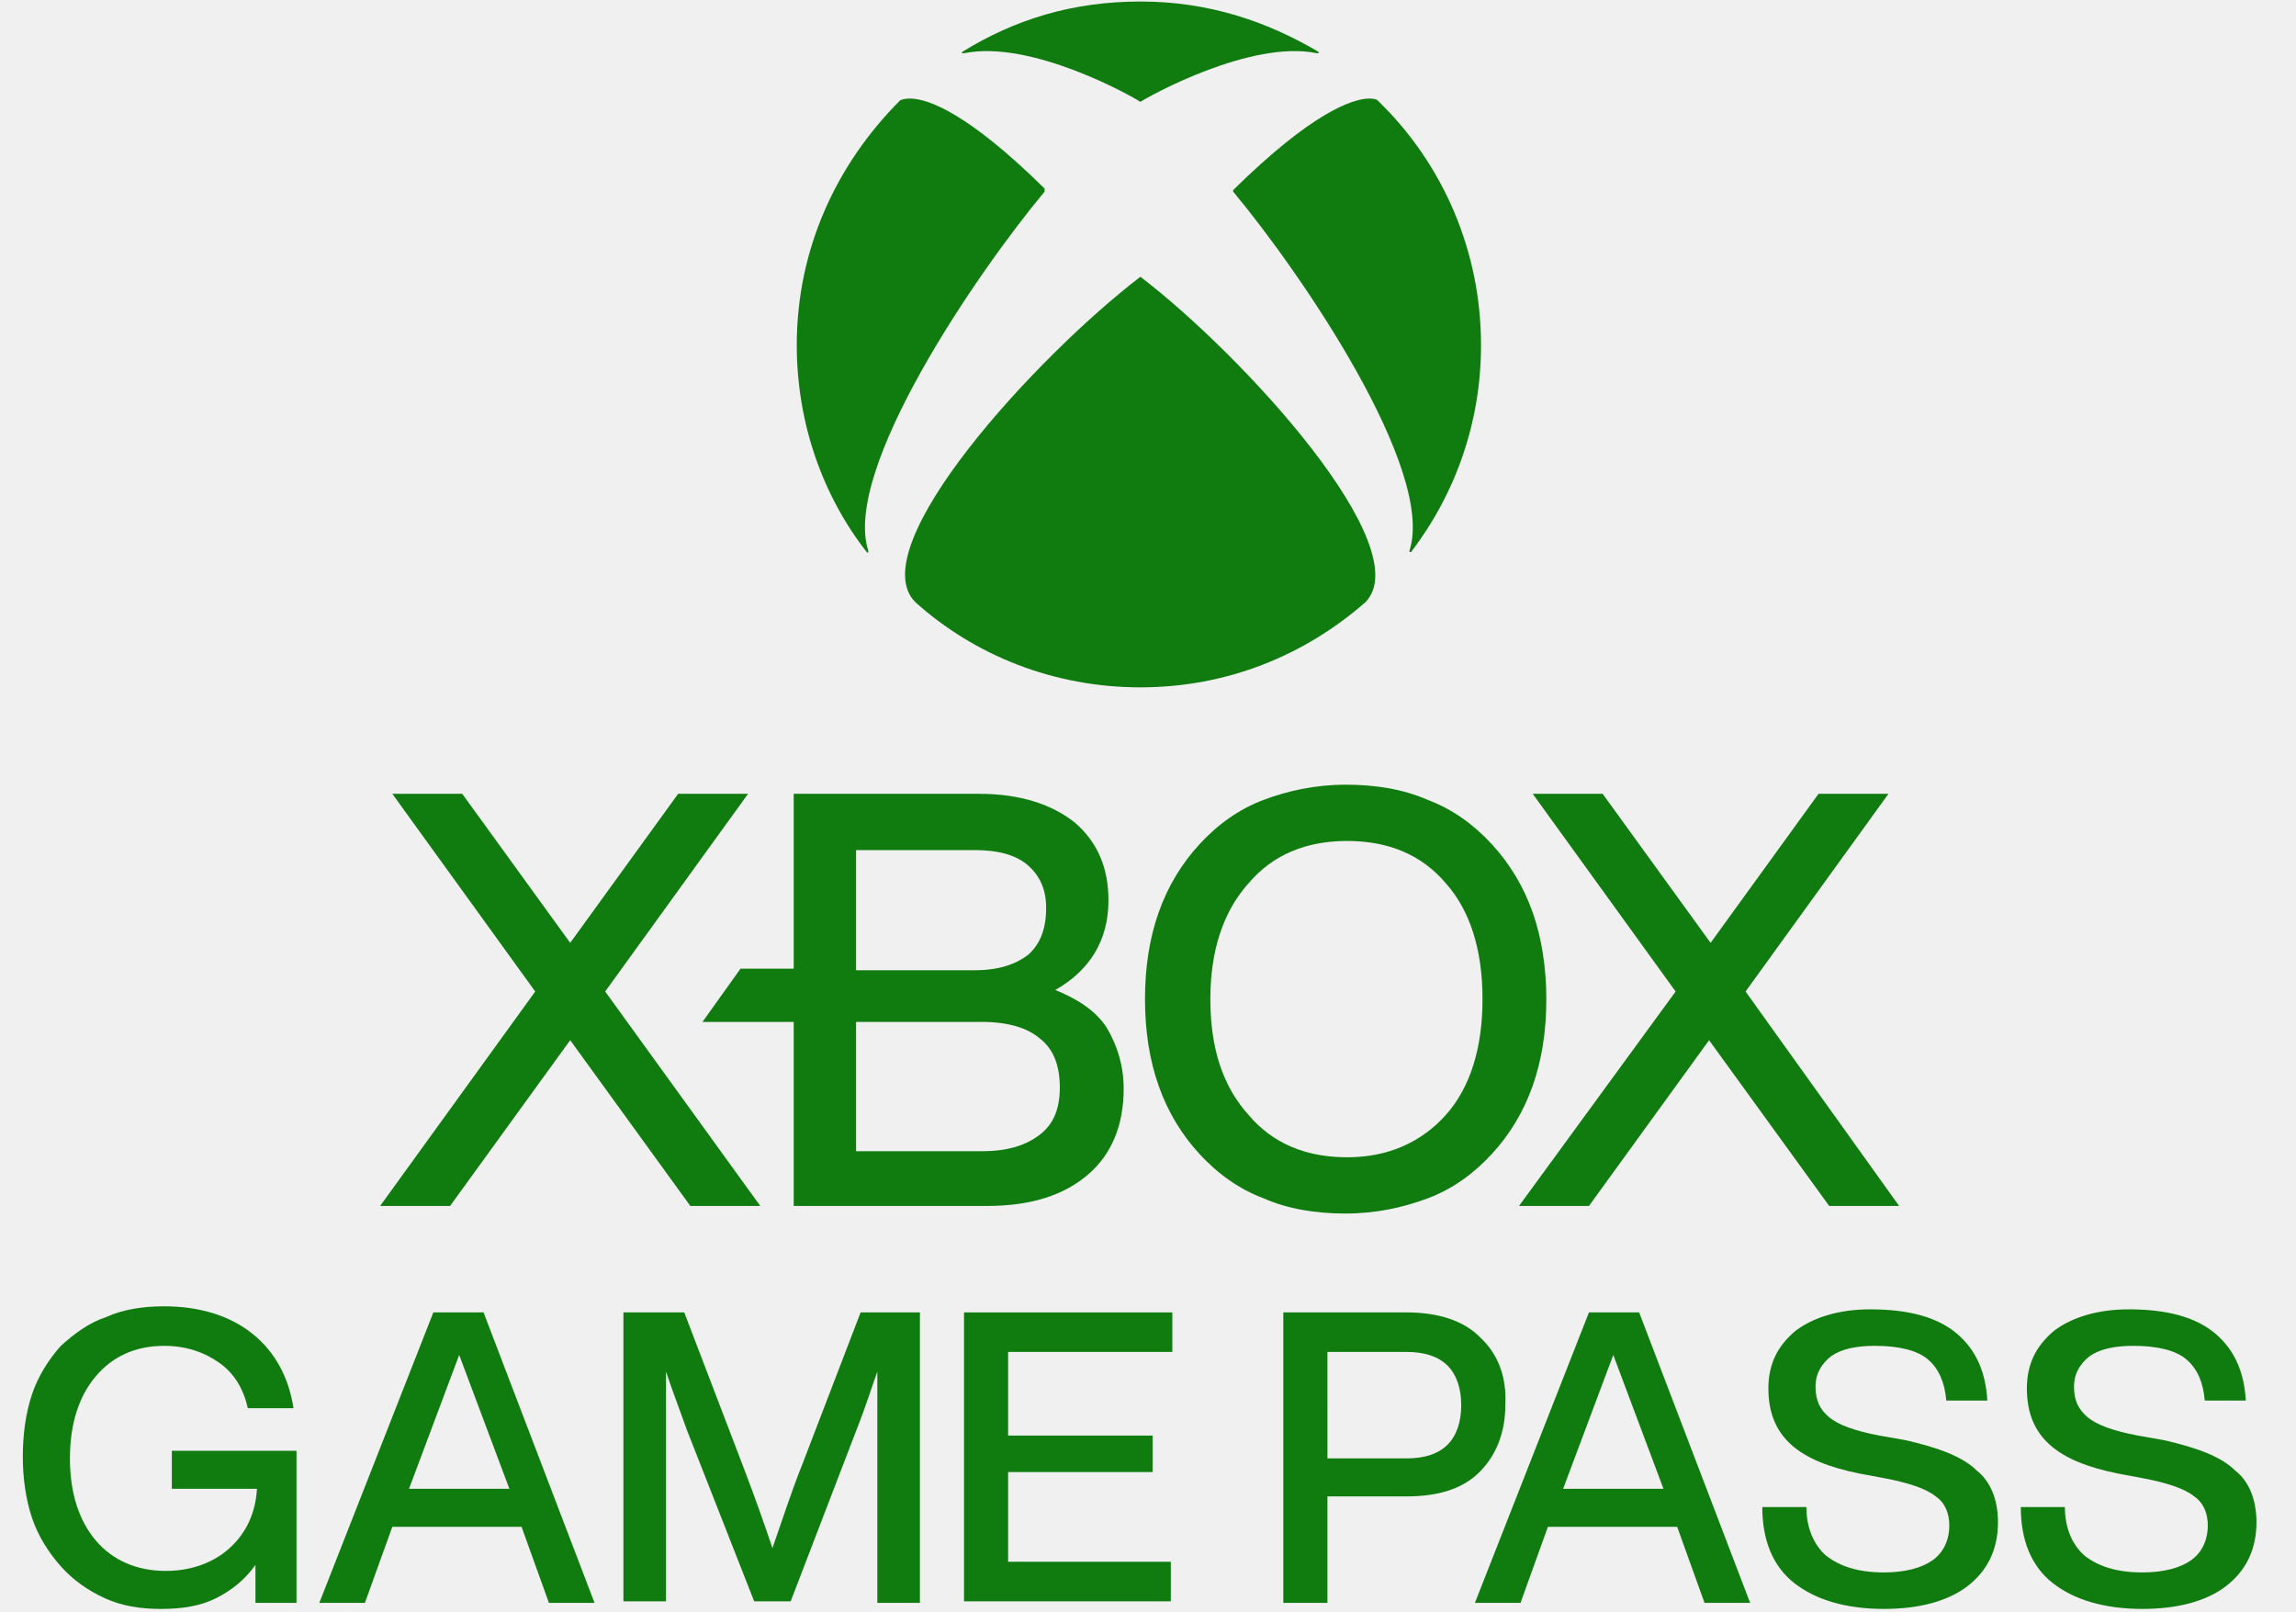
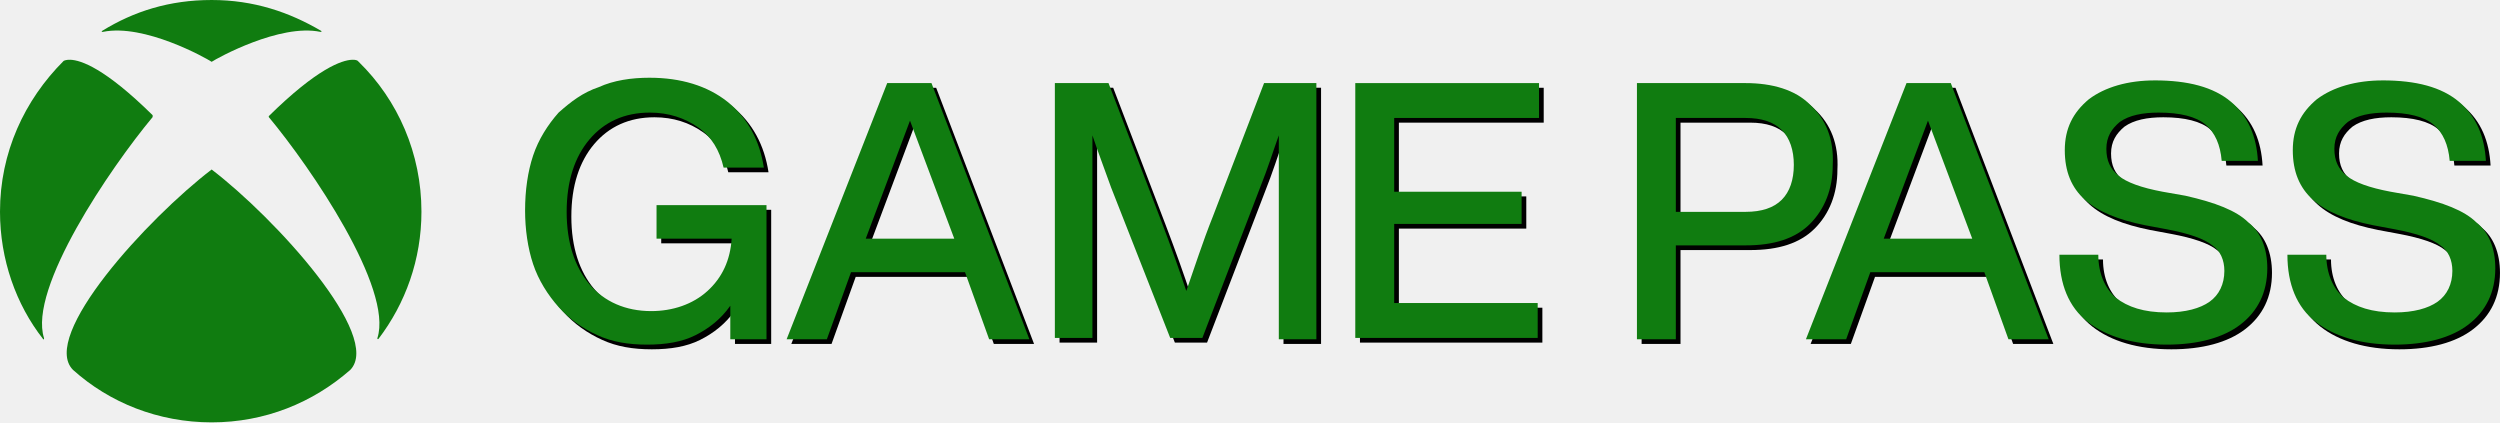
- <svg xmlns="http://www.w3.org/2000/svg" version="1.1" id="Layer_1" x="0px" y="0px" viewBox="0 1 151 106" style="enable-background:new 0 1 151 106;" xml:space="preserve">
-   <defs id="defs1">
- 	
- </defs>
-   <style type="text/css" id="style1">
- 	.st0{fill:#107C10;}
- </style>
-   <g id="g31" style="display:none">
-     <path d="M 10.801,86.9 C 9.401,86.9 8.1,87.1 7,87.6 5.8,88 4.9,88.7 4,89.5 3.2,90.4 2.5,91.499 2.1,92.699 1.7,93.899 1.5,95.301 1.5,96.801 c 0,1.4 0.2,2.8 0.6,4 C 2.5,102.001 3.2,103.1 4,104 c 0.8,0.9 1.8,1.6 2.9,2.1 1.1,0.5 2.299,0.701 3.699,0.701 1.4,0 2.6,-0.201 3.6,-0.701 1,-0.5 1.902,-1.199 2.602,-2.199 v 2.5 H 19.5 v -6.6 -3.4 h -8.199 v 2.5 h 5.6 c -0.1,1.6 -0.701,2.9 -1.801,3.9 -1.1,1 -2.599,1.5 -4.199,1.5 -1.9,0 -3.5,-0.7 -4.6,-2 -1.1,-1.3 -1.701,-3.1 -1.701,-5.4 0,-2.3 0.601,-4.1 1.701,-5.4 1.1,-1.3 2.6,-2 4.5,-2 1.4,0 2.6,0.4 3.6,1.1 1,0.7 1.6,1.7 1.9,3 h 3 c -0.3,-2 -1.201,-3.7 -2.701,-4.9 -1.5,-1.2 -3.499,-1.799 -5.799,-1.799 z" style="fill:#ffffff" id="path15" />
-     <path d="M 28.5,87.301 21,106.4 h 3 l 1.801,-5 h 8.5 l 1.799,5 h 3 L 31.801,87.301 Z M 30.199,90.1 33.5,98.9 h -6.6 z" style="fill:#ffffff" id="path28" />
-     <path d="m 41,87.301 v 19 h 2.801 V 91.199 c 0.4,1.2 0.898,2.5 1.398,3.9 l 4.4,11.201 H 52 l 4.301,-11.201 c 0.6,-1.5 0.998,-2.8 1.398,-3.9 V 106.4 H 60.5 V 87.301 h -3.9 l -3.799,9.898 c -0.8,2 -1.4,3.902 -2,5.602 -0.5,-1.5 -1.1,-3.201 -1.9,-5.301 L 45,87.301 Z" style="fill:#ffffff" id="path19" />
-     <path d="M 63.4,87.301 V 106.301 H 77 v -2.602 H 66.301 v -5.898 h 9.5 v -2.4 h -9.5 v -5.5 h 10.799 v -2.6 z" style="fill:#ffffff" id="path20" />
-     <path d="m 84.4,87.301 v 19.1 h 2.9 V 99.4 H 92.5 c 2.1,0 3.701,-0.5 4.801,-1.6 1.1,-1.1 1.699,-2.6 1.699,-4.4 0.1,-1.9 -0.499,-3.4 -1.699,-4.5 -1.1,-1.1 -2.801,-1.6 -4.801,-1.6 z m 2.9,2.6 H 92.5 c 1.2,0 2.099,0.3 2.699,0.9 0.6,0.6 0.9,1.5 0.9,2.6 0,1.1 -0.3,2 -0.9,2.6 -0.6,0.6 -1.499,0.9 -2.699,0.9 h -5.199 z" style="fill:#ffffff" id="path29" />
-     <path d="M 104.5,87.301 97,106.4 h 3 l 1.801,-5 h 8.5 l 1.799,5 h 3 l -7.299,-19.1 z m 1.6,2.799 3.301,8.801 h -6.6 z" style="fill:#ffffff" id="path30" />
-     <path d="m 123,87.1 c -2,0 -3.7,0.5 -4.9,1.4 -1.2,1 -1.799,2.201 -1.799,3.801 0,1.6 0.5,2.799 1.5,3.699 1,0.9 2.5,1.5 4.5,1.9 l 1.6,0.299 c 1.6,0.3 2.8,0.701 3.4,1.201 0.6,0.4 0.898,1.1 0.898,1.9 0,1 -0.4,1.799 -1.1,2.299 -0.7,0.5 -1.799,0.801 -3.199,0.801 -1.7,0 -2.901,-0.4 -3.801,-1.1 -0.8,-0.7 -1.299,-1.801 -1.299,-3.201 h -2.9 c 0,2.2 0.7,3.9 2.1,5 1.4,1.1 3.4,1.701 5.9,1.701 2.3,0 4.2,-0.5 5.5,-1.5 1.3,-1 2,-2.401 2,-4.201 0,-1.5 -0.5,-2.7 -1.4,-3.4 -0.9,-0.9 -2.499,-1.5 -4.699,-2 l -1.701,-0.299 c -1.6,-0.3 -2.699,-0.701 -3.299,-1.201 -0.6,-0.5 -0.9,-1.1 -0.9,-2 0,-0.9 0.4,-1.5 1,-2 0.7,-0.5 1.7,-0.699 2.9,-0.699 1.6,0 2.8,0.3 3.5,0.9 0.7,0.6 1.099,1.499 1.199,2.699 h 2.699 c -0.1,-1.8 -0.7,-3.3 -2,-4.4 -1.3,-1.1 -3.199,-1.6 -5.699,-1.6 z" style="fill:#ffffff" id="path16" />
-     <path d="m 140,87.1 c -2,0 -3.7,0.5 -4.9,1.4 -1.2,1 -1.799,2.201 -1.799,3.801 0,1.6 0.5,2.799 1.5,3.699 1,0.9 2.5,1.5 4.5,1.9 l 1.6,0.299 c 1.6,0.3 2.8,0.701 3.4,1.201 0.6,0.4 0.898,1.1 0.898,1.9 0,1 -0.4,1.799 -1.1,2.299 -0.7,0.5 -1.799,0.801 -3.199,0.801 -1.7,0 -2.901,-0.4 -3.801,-1.1 -0.8,-0.7 -1.299,-1.801 -1.299,-3.201 h -2.9 c 0,2.2 0.7,3.9 2.1,5 1.4,1.1 3.4,1.701 5.9,1.701 2.3,0 4.2,-0.5 5.5,-1.5 1.3,-1 2,-2.401 2,-4.201 0,-1.5 -0.5,-2.7 -1.4,-3.4 -0.9,-0.9 -2.499,-1.5 -4.699,-2 l -1.701,-0.299 c -1.6,-0.3 -2.699,-0.701 -3.299,-1.201 -0.6,-0.5 -0.9,-1.1 -0.9,-2 0,-0.9 0.4,-1.5 1,-2 0.7,-0.5 1.7,-0.699 2.9,-0.699 1.6,0 2.8,0.3 3.5,0.9 0.7,0.6 1.099,1.499 1.199,2.699 h 2.699 c -0.1,-1.8 -0.7,-3.3 -2,-4.4 -1.3,-1.1 -3.199,-1.6 -5.699,-1.6 z" style="fill:#ffffff" id="path17" />
-     <path d="m 25.801,53.199 9.398,13 L 25,80.301 h 4.6 L 37.5,69.4 45.4,80.301 H 50 l -10.199,-14.102 9.398,-13 h -4.6 L 37.5,63 30.4,53.199 Z" style="fill:#ffffff" id="path9" />
-     <path d="m 52.199,53.199 v 11.5 h -3.5 l -2.5,3.5 h 6 v 12.102 h 12.701 c 2.9,0 5.099,-0.702 6.699,-2.102 1.5,-1.3 2.301,-3.2 2.301,-5.6 0,-1.5 -0.4,-2.8 -1.1,-4 -0.7,-1.1 -1.9,-1.9 -3.4,-2.5 2.3,-1.3 3.5,-3.3 3.5,-5.9 0,-2.1 -0.701,-3.8 -2.201,-5.1 -1.5,-1.2 -3.599,-1.9 -6.299,-1.9 z m 4.102,3.701 h 7.799 c 1.5,0 2.7,0.3 3.5,1 0.8,0.7 1.201,1.599 1.201,2.799 0,1.4 -0.401,2.402 -1.201,3.102 -0.8,0.6 -1.9,1 -3.5,1 h -7.799 z m 0,11.299 h 8.299 c 1.7,0 3.001,0.402 3.801,1.102 0.9,0.7 1.299,1.799 1.299,3.199 0,1.4 -0.399,2.4 -1.299,3.1 -0.9,0.7 -2.101,1.1 -3.801,1.1 h -8.299 z" style="fill:#ffffff" id="path26" />
-     <path d="m 88.5,52.6 c -2,0 -3.8,0.4 -5.4,1 -1.6,0.6 -2.999,1.6 -4.199,2.9 -1.2,1.3 -2.101,2.8 -2.701,4.5 -0.6,1.7 -0.898,3.599 -0.898,5.699 0,2.1 0.298,4.001 0.898,5.701 0.6,1.7 1.501,3.2 2.701,4.5 1.2,1.3 2.599,2.3 4.199,2.9 1.6,0.7 3.4,1 5.4,1 2,0 3.8,-0.4 5.4,-1 1.6,-0.6 2.999,-1.6 4.199,-2.9 1.2,-1.3 2.101,-2.8 2.701,-4.5 0.6,-1.7 0.898,-3.601 0.898,-5.701 0,-2 -0.298,-3.999 -0.898,-5.699 -0.6,-1.7 -1.501,-3.2 -2.701,-4.5 -1.2,-1.3 -2.599,-2.3 -4.199,-2.9 -1.6,-0.7 -3.4,-1 -5.4,-1 z m 0.1,3.701 c 1.012,0 1.956,0.127 2.822,0.385 0.577,0.172 1.122,0.403 1.631,0.693 0.509,0.291 0.983,0.642 1.42,1.055 0.219,0.206 0.427,0.429 0.627,0.666 1.6,1.8 2.4,4.4 2.4,7.6 0,3.2 -0.8,5.802 -2.4,7.602 -0.2,0.225 -0.41,0.437 -0.629,0.637 -0.437,0.399 -0.911,0.746 -1.42,1.039 -0.509,0.292 -1.054,0.533 -1.631,0.713 -0.866,0.27 -1.809,0.41 -2.82,0.41 -1.012,0 -1.956,-0.127 -2.822,-0.385 -0.577,-0.172 -1.122,-0.403 -1.631,-0.693 -0.508,-0.291 -0.983,-0.642 -1.42,-1.055 -0.218,-0.206 -0.427,-0.429 -0.627,-0.666 -0.531,-0.594 -0.975,-1.247 -1.334,-1.961 -0.143,-0.286 -0.272,-0.581 -0.389,-0.887 -0.116,-0.306 -0.221,-0.621 -0.311,-0.947 -0.09,-0.326 -0.165,-0.661 -0.229,-1.008 -0.159,-0.867 -0.238,-1.799 -0.238,-2.799 0,-0.969 0.079,-1.889 0.238,-2.754 0.064,-0.346 0.139,-0.684 0.229,-1.012 0.09,-0.328 0.194,-0.646 0.311,-0.955 0.116,-0.309 0.245,-0.609 0.389,-0.898 0.359,-0.724 0.803,-1.387 1.334,-1.98 0.2,-0.237 0.411,-0.46 0.629,-0.666 0.437,-0.412 0.911,-0.764 1.42,-1.055 0.508,-0.291 1.054,-0.521 1.631,-0.693 0.867,-0.258 1.808,-0.385 2.82,-0.385 z" style="fill:#ffffff" id="path27" />
-     <path d="m 100.801,53.199 9.398,13 -10.299,14.102 H 104.5 l 7.9,-10.9 7.9,10.9 h 4.6 l -10.1,-14.102 9.398,-13 h -4.6 L 112.5,63 105.4,53.199 Z" style="fill:#ffffff" id="path11" />
+ <svg xmlns="http://www.w3.org/2000/svg" width="1067.8" height="180.4" version="1.1" viewBox="0 0 1067.8 180.4">
+   <g transform="matrix(4 0 0 4 -209.6 -4.3985)" fill="#107c10" stroke-width=".25">
+     <path d="m75 19.199c-6.8 5.2-18.401 17.8-14.801 21.4 3.9 3.5 9.101 5.6 14.801 5.6s10.801-2.1 14.801-5.6c3.5-3.6-8.001-16.2-14.801-21.4z" />
+     <path d="m90.002 7.481c-1.083 0.037-3.727 0.92-8.902 6.019v0.1c4.5 5.4 13.3 18.3 11.6 23.6v0.102h0.102c2.9-3.8 4.6-8.502 4.6-13.602 0-6.2-2.501-11.9-6.701-16l-0.1-0.1c-0.05-0.05-0.237-0.132-0.598-0.119z" />
+     <path d="m59.896 7.481c-0.378-0.011-0.597 0.069-0.697 0.119-4.2 4.2-6.799 9.8-6.799 16.1 0 5.1 1.7 9.902 4.6 13.602 0 0 0.1 0.1 0.1 0v-0.102c-1.7-5.3 7.1-18.2 11.6-23.6v-0.199c-5.1-5.025-7.668-5.887-8.803-5.92z" />
+     <path d="m75 1.1c-4.5 0-8.299 1.201-11.699 3.301 0 0-0.1 0.1 0 0.1h0.1c4.4-0.9 11 2.799 11.6 3.199 0.6-0.4 7.3-4.099 11.6-3.199h0.1c0.1 0 0 3.906e-4 0-0.1-3.4-2-7.199-3.301-11.699-3.301z" />
  </g>
-   <g id="g1" transform="translate(-1.5,-20.40039)" style="enable-background:new 0 1 151 106">
-     <path d="M 12.301,107.301 C 10.901,107.301 9.6,107.5 8.5,108 c -1.2,0.4 -2.1,1.1 -3,1.9 -0.8,0.9 -1.5,1.999 -1.9,3.199 -0.4,1.2 -0.6,2.602 -0.6,4.102 0,1.4 0.2,2.8 0.6,4 0.4,1.2 1.1,2.299 1.9,3.199 0.8,0.9 1.8,1.6 2.9,2.1 1.1,0.5 2.299,0.701 3.699,0.701 1.4,0 2.6,-0.201 3.6,-0.701 1,-0.5 1.902,-1.199 2.602,-2.199 v 2.5 H 21 v -6.6 -3.4 h -8.199 v 2.5 h 5.6 c -0.1,1.6 -0.701,2.9 -1.801,3.9 -1.1,1 -2.599,1.5 -4.199,1.5 -1.9,0 -3.5,-0.7 -4.6,-2 -1.1,-1.3 -1.701,-3.1 -1.701,-5.4 0,-2.3 0.601,-4.1 1.701,-5.4 1.1,-1.3 2.6,-2 4.5,-2 1.4,0 2.6,0.4 3.6,1.1 1,0.7 1.6,1.7 1.9,3 h 3 c -0.3,-2 -1.201,-3.7 -2.701,-4.9 -1.5,-1.2 -3.499,-1.799 -5.799,-1.799 z" style="fill:#107c10" id="path15-4" />
-     <path d="m 30,107.701 -7.5,19.1 h 3 l 1.801,-5 h 8.5 l 1.799,5 h 3 L 33.301,107.701 Z M 31.699,110.5 35,119.301 h -6.6 z" style="fill:#107c10" id="path28-8" />
-     <path d="m 42.5,107.701 v 19 h 2.801 v -15.102 c 0.4,1.2 0.898,2.5 1.398,3.9 l 4.4,11.201 H 53.5 L 57.801,115.5 c 0.6,-1.5 0.998,-2.8 1.398,-3.9 v 15.201 H 62 v -19.1 h -3.9 l -3.799,9.898 c -0.8,2 -1.4,3.902 -2,5.602 -0.5,-1.5 -1.1,-3.201 -1.9,-5.301 L 46.5,107.701 Z" style="fill:#107c10" id="path19-8" />
-     <path d="m 64.9,107.701 v 19 H 78.5 v -2.602 H 67.801 v -5.898 h 9.5 v -2.4 h -9.5 v -5.5 h 10.799 v -2.6 z" style="fill:#107c10" id="path20-2" />
-     <path d="m 85.9,107.701 v 19.1 h 2.9 v -7 H 94 c 2.1,0 3.701,-0.5 4.801,-1.6 1.1,-1.1 1.699,-2.6 1.699,-4.4 0.1,-1.9 -0.499,-3.4 -1.699,-4.5 -1.1,-1.1 -2.801,-1.6 -4.801,-1.6 z m 2.9,2.6 H 94 c 1.2,0 2.099,0.3 2.699,0.9 0.6,0.6 0.9,1.5 0.9,2.6 0,1.1 -0.3,2 -0.9,2.6 -0.6,0.6 -1.499,0.9 -2.699,0.9 h -5.199 z" style="fill:#107c10" id="path29-4" />
-     <path d="m 106,107.701 -7.5,19.1 h 3 l 1.801,-5 h 8.5 l 1.799,5 h 3 l -7.299,-19.1 z m 1.6,2.799 3.301,8.801 h -6.6 z" style="fill:#107c10" id="path30-5" />
-     <path d="m 124.5,107.5 c -2,0 -3.7,0.5 -4.9,1.4 -1.2,1 -1.799,2.201 -1.799,3.801 0,1.6 0.5,2.799 1.5,3.699 1,0.9 2.5,1.5 4.5,1.9 l 1.6,0.299 c 1.6,0.3 2.8,0.701 3.4,1.201 0.6,0.4 0.898,1.1 0.898,1.9 0,1 -0.4,1.799 -1.1,2.299 -0.7,0.5 -1.799,0.801 -3.199,0.801 -1.7,0 -2.901,-0.4 -3.801,-1.1 -0.8,-0.7 -1.299,-1.801 -1.299,-3.201 h -2.9 c 0,2.2 0.7,3.9 2.1,5 1.4,1.1 3.4,1.701 5.9,1.701 2.3,0 4.2,-0.5 5.5,-1.5 1.3,-1 2,-2.401 2,-4.201 0,-1.5 -0.5,-2.7 -1.4,-3.4 -0.9,-0.9 -2.499,-1.5 -4.699,-2 l -1.701,-0.299 c -1.6,-0.3 -2.699,-0.701 -3.299,-1.201 -0.6,-0.5 -0.9,-1.1 -0.9,-2 0,-0.9 0.4,-1.5 1,-2 0.7,-0.5 1.7,-0.699 2.9,-0.699 1.6,0 2.8,0.3 3.5,0.9 0.7,0.6 1.099,1.499 1.199,2.699 h 2.699 c -0.1,-1.8 -0.7,-3.3 -2,-4.4 C 128.899,108 127,107.5 124.5,107.5 Z" style="fill:#107c10" id="path16-5" />
-     <path d="m 141.5,107.5 c -2,0 -3.7,0.5 -4.9,1.4 -1.2,1 -1.799,2.201 -1.799,3.801 0,1.6 0.5,2.799 1.5,3.699 1,0.9 2.5,1.5 4.5,1.9 l 1.6,0.299 c 1.6,0.3 2.8,0.701 3.4,1.201 0.6,0.4 0.898,1.1 0.898,1.9 0,1 -0.4,1.799 -1.1,2.299 -0.7,0.5 -1.799,0.801 -3.199,0.801 -1.7,0 -2.901,-0.4 -3.801,-1.1 -0.8,-0.7 -1.299,-1.801 -1.299,-3.201 h -2.9 c 0,2.2 0.7,3.9 2.1,5 1.4,1.1 3.4,1.701 5.9,1.701 2.3,0 4.2,-0.5 5.5,-1.5 1.3,-1 2,-2.401 2,-4.201 0,-1.5 -0.5,-2.7 -1.4,-3.4 -0.9,-0.9 -2.499,-1.5 -4.699,-2 l -1.701,-0.299 c -1.6,-0.3 -2.699,-0.701 -3.299,-1.201 -0.6,-0.5 -0.9,-1.1 -0.9,-2 0,-0.9 0.4,-1.5 1,-2 0.7,-0.5 1.7,-0.699 2.9,-0.699 1.6,0 2.8,0.3 3.5,0.9 0.7,0.6 1.099,1.499 1.199,2.699 h 2.699 c -0.1,-1.8 -0.7,-3.3 -2,-4.4 C 145.899,108 144,107.5 141.5,107.5 Z" style="fill:#107c10" id="path17-1" />
-     <path d="m 27.301,73.6 9.398,13 L 26.5,100.701 h 4.6 L 39,89.801 46.9,100.701 H 51.5 l -10.199,-14.102 9.398,-13 h -4.6 L 39,83.4 31.9,73.6 Z" style="fill:#107c10" id="path9-7" />
-     <path d="m 53.699,73.6 v 11.5 h -3.5 l -2.5,3.5 h 6 v 12.102 h 12.701 c 2.9,0 5.099,-0.702 6.699,-2.102 1.5,-1.3 2.301,-3.2 2.301,-5.6 0,-1.5 -0.4,-2.8 -1.1,-4 -0.7,-1.1 -1.9,-1.9 -3.4,-2.5 2.3,-1.3 3.5,-3.3 3.5,-5.9 0,-2.1 -0.701,-3.8 -2.201,-5.1 -1.5,-1.2 -3.599,-1.9 -6.299,-1.9 z m 4.102,3.701 h 7.799 c 1.5,0 2.7,0.3 3.5,1 0.8,0.7 1.201,1.599 1.201,2.799 0,1.4 -0.401,2.402 -1.201,3.102 -0.8,0.6 -1.9,1 -3.5,1 h -7.799 z m 0,11.299 h 8.299 c 1.7,0 3.001,0.402 3.801,1.102 0.9,0.7 1.299,1.799 1.299,3.199 0,1.4 -0.399,2.4 -1.299,3.1 -0.9,0.7 -2.101,1.1 -3.801,1.1 h -8.299 z" style="fill:#107c10" id="path26-1" />
-     <path d="m 90,73 c -2,0 -3.8,0.4 -5.4,1 -1.6,0.6 -2.999,1.6 -4.199,2.9 -1.2,1.3 -2.101,2.8 -2.701,4.5 -0.6,1.7 -0.898,3.599 -0.898,5.699 0,2.1 0.298,4.001 0.898,5.701 0.6,1.7 1.501,3.2 2.701,4.5 1.2,1.3 2.599,2.3 4.199,2.9 1.6,0.7 3.4,1 5.4,1 2,0 3.8,-0.4 5.4,-1 1.6,-0.6 2.999,-1.6 4.199,-2.9 1.2,-1.3 2.101,-2.8 2.701,-4.5 0.6,-1.7 0.898,-3.601 0.898,-5.701 0,-2 -0.298,-3.999 -0.898,-5.699 -0.6,-1.7 -1.501,-3.2 -2.701,-4.5 C 98.4,75.6 97,74.6 95.4,74 93.8,73.3 92,73 90,73 Z m 0.1,3.701 c 1.012,0 1.956,0.127 2.822,0.385 0.577,0.172 1.122,0.403 1.631,0.693 0.509,0.291 0.983,0.642 1.42,1.055 0.219,0.206 0.427,0.429 0.627,0.666 1.6,1.8 2.4,4.4 2.4,7.6 0,3.2 -0.8,5.802 -2.4,7.602 -0.2,0.225 -0.41,0.437 -0.629,0.637 -0.437,0.399 -0.911,0.746 -1.42,1.039 -0.509,0.292 -1.054,0.533 -1.631,0.713 C 92.054,97.36 91.111,97.5 90.1,97.5 c -1.012,0 -1.956,-0.127 -2.822,-0.385 -0.577,-0.172 -1.122,-0.403 -1.631,-0.693 -0.508,-0.291 -0.983,-0.642 -1.42,-1.055 C 84.008,95.161 83.799,94.938 83.6,94.701 83.068,94.107 82.624,93.454 82.266,92.74 82.122,92.455 81.993,92.159 81.877,91.854 81.76,91.548 81.656,91.232 81.566,90.906 81.477,90.58 81.402,90.245 81.338,89.898 81.179,89.032 81.1,88.1 81.1,87.1 c 0,-0.969 0.079,-1.889 0.238,-2.754 0.064,-0.346 0.139,-0.684 0.229,-1.012 0.09,-0.328 0.194,-0.646 0.311,-0.955 0.116,-0.309 0.245,-0.609 0.389,-0.898 C 82.624,80.756 83.068,80.094 83.6,79.5 c 0.2,-0.237 0.411,-0.46 0.629,-0.666 0.437,-0.412 0.911,-0.764 1.42,-1.055 0.508,-0.291 1.054,-0.521 1.631,-0.693 0.867,-0.258 1.808,-0.385 2.82,-0.385 z" style="fill:#107c10" id="path27-1" />
-     <path d="m 102.301,73.6 9.398,13 -10.299,14.102 H 106 l 7.9,-10.9 7.9,10.9 h 4.6 l -10.1,-14.102 9.398,-13 h -4.6 L 114,83.4 106.9,73.6 Z" style="fill:#107c10" id="path11-5" />
+   <g transform="matrix(5.7285 0 0 5.7286 209.09 -579.48)" stroke-width=".175">
+     <path d="m12.301 107.3c-1.4 0-2.701 0.199-3.801 0.699-1.2 0.4-2.1 1.1-3 1.9-0.8 0.9-1.5 1.999-1.9 3.199s-0.6 2.602-0.6 4.102c0 1.4 0.2 2.8 0.6 4s1.1 2.299 1.9 3.199 1.8 1.6 2.9 2.1 2.299 0.701 3.699 0.701 2.6-0.201 3.6-0.701 1.902-1.199 2.602-2.199v2.5h2.699v-10h-8.199v2.5h5.6c-0.1 1.6-0.701 2.9-1.801 3.9s-2.599 1.5-4.199 1.5c-1.9 0-3.5-0.7-4.6-2s-1.701-3.1-1.701-5.4 0.601-4.1 1.701-5.4c1.1-1.3 2.6-2 4.5-2 1.4 0 2.6 0.4 3.6 1.1s1.6 1.7 1.9 3h3c-0.3-2-1.201-3.7-2.701-4.9s-3.499-1.799-5.799-1.799z" />
+     <path d="m30 107.7-7.5 19.1h3l1.801-5h8.5l1.799 5h3l-7.299-19.1zm1.699 2.799 3.301 8.801h-6.6z" />
+     <path d="m42.5 107.7v19h2.801v-15.102c0.4 1.2 0.898 2.5 1.398 3.9l4.4 11.201h2.4l4.301-11.201c0.6-1.5 0.998-2.8 1.398-3.9v15.201h2.801v-19.1h-3.9l-3.799 9.898c-0.8 2-1.4 3.902-2 5.602-0.5-1.5-1.1-3.201-1.9-5.301l-3.9-10.199z" />
+     <path d="m64.9 107.7v19h13.6v-2.602h-10.699v-5.898h9.5v-2.4h-9.5v-5.5h10.799v-2.6z" />
+     <path d="m85.9 107.7v19.1h2.9v-7h5.199c2.1 0 3.701-0.5 4.801-1.6s1.699-2.6 1.699-4.4c0.1-1.9-0.499-3.4-1.699-4.5-1.1-1.1-2.801-1.6-4.801-1.6zm2.9 2.6h5.199c1.2 0 2.099 0.3 2.699 0.9s0.9 1.5 0.9 2.6-0.3 2-0.9 2.6-1.499 0.9-2.699 0.9h-5.199z" />
+     <path d="m106 107.7-7.5 19.1h3l1.801-5h8.5l1.799 5h3l-7.299-19.1zm1.6 2.799 3.301 8.801h-6.6z" />
+     <path d="m124.5 107.5c-2 0-3.7 0.5-4.9 1.4-1.2 1-1.799 2.201-1.799 3.801s0.5 2.799 1.5 3.699 2.5 1.5 4.5 1.9l1.6 0.299c1.6 0.3 2.8 0.701 3.4 1.201 0.6 0.4 0.898 1.1 0.898 1.9 0 1-0.4 1.799-1.1 2.299s-1.799 0.801-3.199 0.801c-1.7 0-2.901-0.4-3.801-1.1-0.8-0.7-1.299-1.801-1.299-3.201h-2.9c0 2.2 0.7 3.9 2.1 5s3.4 1.701 5.9 1.701c2.3 0 4.2-0.5 5.5-1.5s2-2.401 2-4.201c0-1.5-0.5-2.7-1.4-3.4-0.9-0.9-2.499-1.5-4.699-2l-1.701-0.299c-1.6-0.3-2.699-0.701-3.299-1.201s-0.9-1.1-0.9-2 0.4-1.5 1-2c0.7-0.5 1.7-0.699 2.9-0.699 1.6 0 2.8 0.3 3.5 0.9s1.099 1.499 1.199 2.699h2.699c-0.1-1.8-0.7-3.3-2-4.4s-3.199-1.6-5.699-1.6z" />
+     <path d="m141.5 107.5c-2 0-3.7 0.5-4.9 1.4-1.2 1-1.799 2.201-1.799 3.801s0.5 2.799 1.5 3.699 2.5 1.5 4.5 1.9l1.6 0.299c1.6 0.3 2.8 0.701 3.4 1.201 0.6 0.4 0.898 1.1 0.898 1.9 0 1-0.4 1.799-1.1 2.299s-1.799 0.801-3.199 0.801c-1.7 0-2.901-0.4-3.801-1.1-0.8-0.7-1.299-1.801-1.299-3.201h-2.9c0 2.2 0.7 3.9 2.1 5s3.4 1.701 5.9 1.701c2.3 0 4.2-0.5 5.5-1.5s2-2.401 2-4.201c0-1.5-0.5-2.7-1.4-3.4-0.9-0.9-2.499-1.5-4.699-2l-1.701-0.299c-1.6-0.3-2.699-0.701-3.299-1.201s-0.9-1.1-0.9-2 0.4-1.5 1-2c0.7-0.5 1.7-0.699 2.9-0.699 1.6 0 2.8 0.3 3.5 0.9s1.099 1.499 1.199 2.699h2.699c-0.1-1.8-0.7-3.3-2-4.4s-3.199-1.6-5.699-1.6z" />
  </g>
-   <ellipse style="display:none;fill:#ffffff;stroke:#ffffff;stroke-width:9.339;stroke-linecap:square;stroke-miterlimit:5;paint-order:fill markers stroke" id="path31" cx="74.9" cy="23.649" rx="17.83" ry="17.88" />
-   <g id="g30" style="enable-background:new 0 1 151 106">
-     <path d="m 75,19.199 c -6.8,5.2 -18.401,17.8 -14.801,21.4 3.9,3.5 9.101,5.6 14.801,5.6 5.7,0 10.801,-2.1 14.801,-5.6 3.5,-3.6 -8.001,-16.2 -14.801,-21.4 z" style="display:inline;fill:#107c10" id="path7" />
-     <path d="m 75,19.199 c 6.8,5.2 18.301,17.8 14.801,21.4 -4,3.5 -9.101,5.6 -14.801,5.6 -5.7,0 -10.901,-2.1 -14.801,-5.6 -3.6,-3.6 8.001,-16.2 14.801,-21.4 z" style="display:none;fill:#107c10" id="path6" />
-     <path d="M 90.002,7.48 C 88.919,7.518 86.275,8.4 81.1,13.5 v 0.1 c 4.5,5.4 13.3,18.3 11.6,23.6 v 0.102 h 0.102 c 2.9,-3.8 4.6,-8.502 4.6,-13.602 0,-6.2 -2.501,-11.9 -6.701,-16 l -0.1,-0.1 c -0.05,-0.05 -0.237,-0.132 -0.598,-0.119 z" style="display:inline;fill:#107c10" id="path5" />
-     <path d="m 90.002,7.48 c 0.361,-0.013 0.548,0.069 0.598,0.119 l 0.1,0.1 c 4.2,4.1 6.701,9.8 6.701,16 0,5.1 -1.7,9.802 -4.6,13.602 h -0.102 v -0.102 c 1.7,-5.3 -7.1,-18.2 -11.6,-23.6 V 13.5 c 5.175,-5.1 7.82,-5.982 8.902,-6.02 z" style="display:none;fill:#107c10" id="path4" />
-     <path d="m 59.896,7.48 c -0.378,-0.011 -0.597,0.069 -0.697,0.119 -4.2,4.2 -6.799,9.8 -6.799,16.1 0,5.1 1.7,9.902 4.6,13.602 0,0 0.1,0.1 0.1,0 v -0.102 c -1.7,-5.3 7.1,-18.2 11.6,-23.6 V 13.5 13.4 c -5.1,-5.025 -7.668,-5.887 -8.803,-5.92 z" style="display:inline;fill:#107c10" id="path3" />
-     <path d="m 75,1.1 c -4.5,0 -8.299,1.201 -11.699,3.301 0,0 -0.1,0.1 0,0.1 h 0.1 C 67.8,3.6 74.4,7.299 75,7.699 75.6,7.299 82.3,3.6 86.6,4.5 h 0.1 c 0.1,0 0,3.906e-4 0,-0.1 C 83.299,2.4 79.5,1.1 75,1.1 Z" style="display:inline;fill:#107c10" id="path2" />
+   <g transform="matrix(5.7285 0 0 5.7286 207.09 -581.48)" fill="#107c10" stroke-width=".175">
+     <path d="m12.301 107.3c-1.4 0-2.701 0.199-3.801 0.699-1.2 0.4-2.1 1.1-3 1.9-0.8 0.9-1.5 1.999-1.9 3.199s-0.6 2.602-0.6 4.102c0 1.4 0.2 2.8 0.6 4s1.1 2.299 1.9 3.199 1.8 1.6 2.9 2.1 2.299 0.701 3.699 0.701 2.6-0.201 3.6-0.701 1.902-1.199 2.602-2.199v2.5h2.699v-10h-8.199v2.5h5.6c-0.1 1.6-0.701 2.9-1.801 3.9s-2.599 1.5-4.199 1.5c-1.9 0-3.5-0.7-4.6-2s-1.701-3.1-1.701-5.4 0.601-4.1 1.701-5.4c1.1-1.3 2.6-2 4.5-2 1.4 0 2.6 0.4 3.6 1.1s1.6 1.7 1.9 3h3c-0.3-2-1.201-3.7-2.701-4.9s-3.499-1.799-5.799-1.799z" />
+     <path d="m30 107.7-7.5 19.1h3l1.801-5h8.5l1.799 5h3l-7.299-19.1zm1.699 2.799 3.301 8.801h-6.6z" />
+     <path d="m42.5 107.7v19h2.801v-15.102c0.4 1.2 0.898 2.5 1.398 3.9l4.4 11.201h2.4l4.301-11.201c0.6-1.5 0.998-2.8 1.398-3.9v15.201h2.801v-19.1h-3.9l-3.799 9.898c-0.8 2-1.4 3.902-2 5.602-0.5-1.5-1.1-3.201-1.9-5.301l-3.9-10.199z" />
+     <path d="m64.9 107.7v19h13.6v-2.602h-10.699v-5.898h9.5v-2.4h-9.5v-5.5h10.799v-2.6z" />
+     <path d="m85.9 107.7v19.1h2.9v-7h5.199c2.1 0 3.701-0.5 4.801-1.6s1.699-2.6 1.699-4.4c0.1-1.9-0.499-3.4-1.699-4.5-1.1-1.1-2.801-1.6-4.801-1.6zm2.9 2.6h5.199c1.2 0 2.099 0.3 2.699 0.9s0.9 1.5 0.9 2.6-0.3 2-0.9 2.6-1.499 0.9-2.699 0.9h-5.199z" />
+     <path d="m106 107.7-7.5 19.1h3l1.801-5h8.5l1.799 5h3l-7.299-19.1zm1.6 2.799 3.301 8.801h-6.6z" />
+     <path d="m124.5 107.5c-2 0-3.7 0.5-4.9 1.4-1.2 1-1.799 2.201-1.799 3.801s0.5 2.799 1.5 3.699 2.5 1.5 4.5 1.9l1.6 0.299c1.6 0.3 2.8 0.701 3.4 1.201 0.6 0.4 0.898 1.1 0.898 1.9 0 1-0.4 1.799-1.1 2.299s-1.799 0.801-3.199 0.801c-1.7 0-2.901-0.4-3.801-1.1-0.8-0.7-1.299-1.801-1.299-3.201h-2.9c0 2.2 0.7 3.9 2.1 5s3.4 1.701 5.9 1.701c2.3 0 4.2-0.5 5.5-1.5s2-2.401 2-4.201c0-1.5-0.5-2.7-1.4-3.4-0.9-0.9-2.499-1.5-4.699-2l-1.701-0.299c-1.6-0.3-2.699-0.701-3.299-1.201s-0.9-1.1-0.9-2 0.4-1.5 1-2c0.7-0.5 1.7-0.699 2.9-0.699 1.6 0 2.8 0.3 3.5 0.9s1.099 1.499 1.199 2.699h2.699c-0.1-1.8-0.7-3.3-2-4.4s-3.199-1.6-5.699-1.6z" />
+     <path d="m141.5 107.5c-2 0-3.7 0.5-4.9 1.4-1.2 1-1.799 2.201-1.799 3.801s0.5 2.799 1.5 3.699 2.5 1.5 4.5 1.9l1.6 0.299c1.6 0.3 2.8 0.701 3.4 1.201 0.6 0.4 0.898 1.1 0.898 1.9 0 1-0.4 1.799-1.1 2.299s-1.799 0.801-3.199 0.801c-1.7 0-2.901-0.4-3.801-1.1-0.8-0.7-1.299-1.801-1.299-3.201h-2.9c0 2.2 0.7 3.9 2.1 5s3.4 1.701 5.9 1.701c2.3 0 4.2-0.5 5.5-1.5s2-2.401 2-4.201c0-1.5-0.5-2.7-1.4-3.4-0.9-0.9-2.499-1.5-4.699-2l-1.701-0.299c-1.6-0.3-2.699-0.701-3.299-1.201s-0.9-1.1-0.9-2 0.4-1.5 1-2c0.7-0.5 1.7-0.699 2.9-0.699 1.6 0 2.8 0.3 3.5 0.9s1.099 1.499 1.199 2.699h2.699c-0.1-1.8-0.7-3.3-2-4.4s-3.199-1.6-5.699-1.6z" />
  </g>
</svg>
